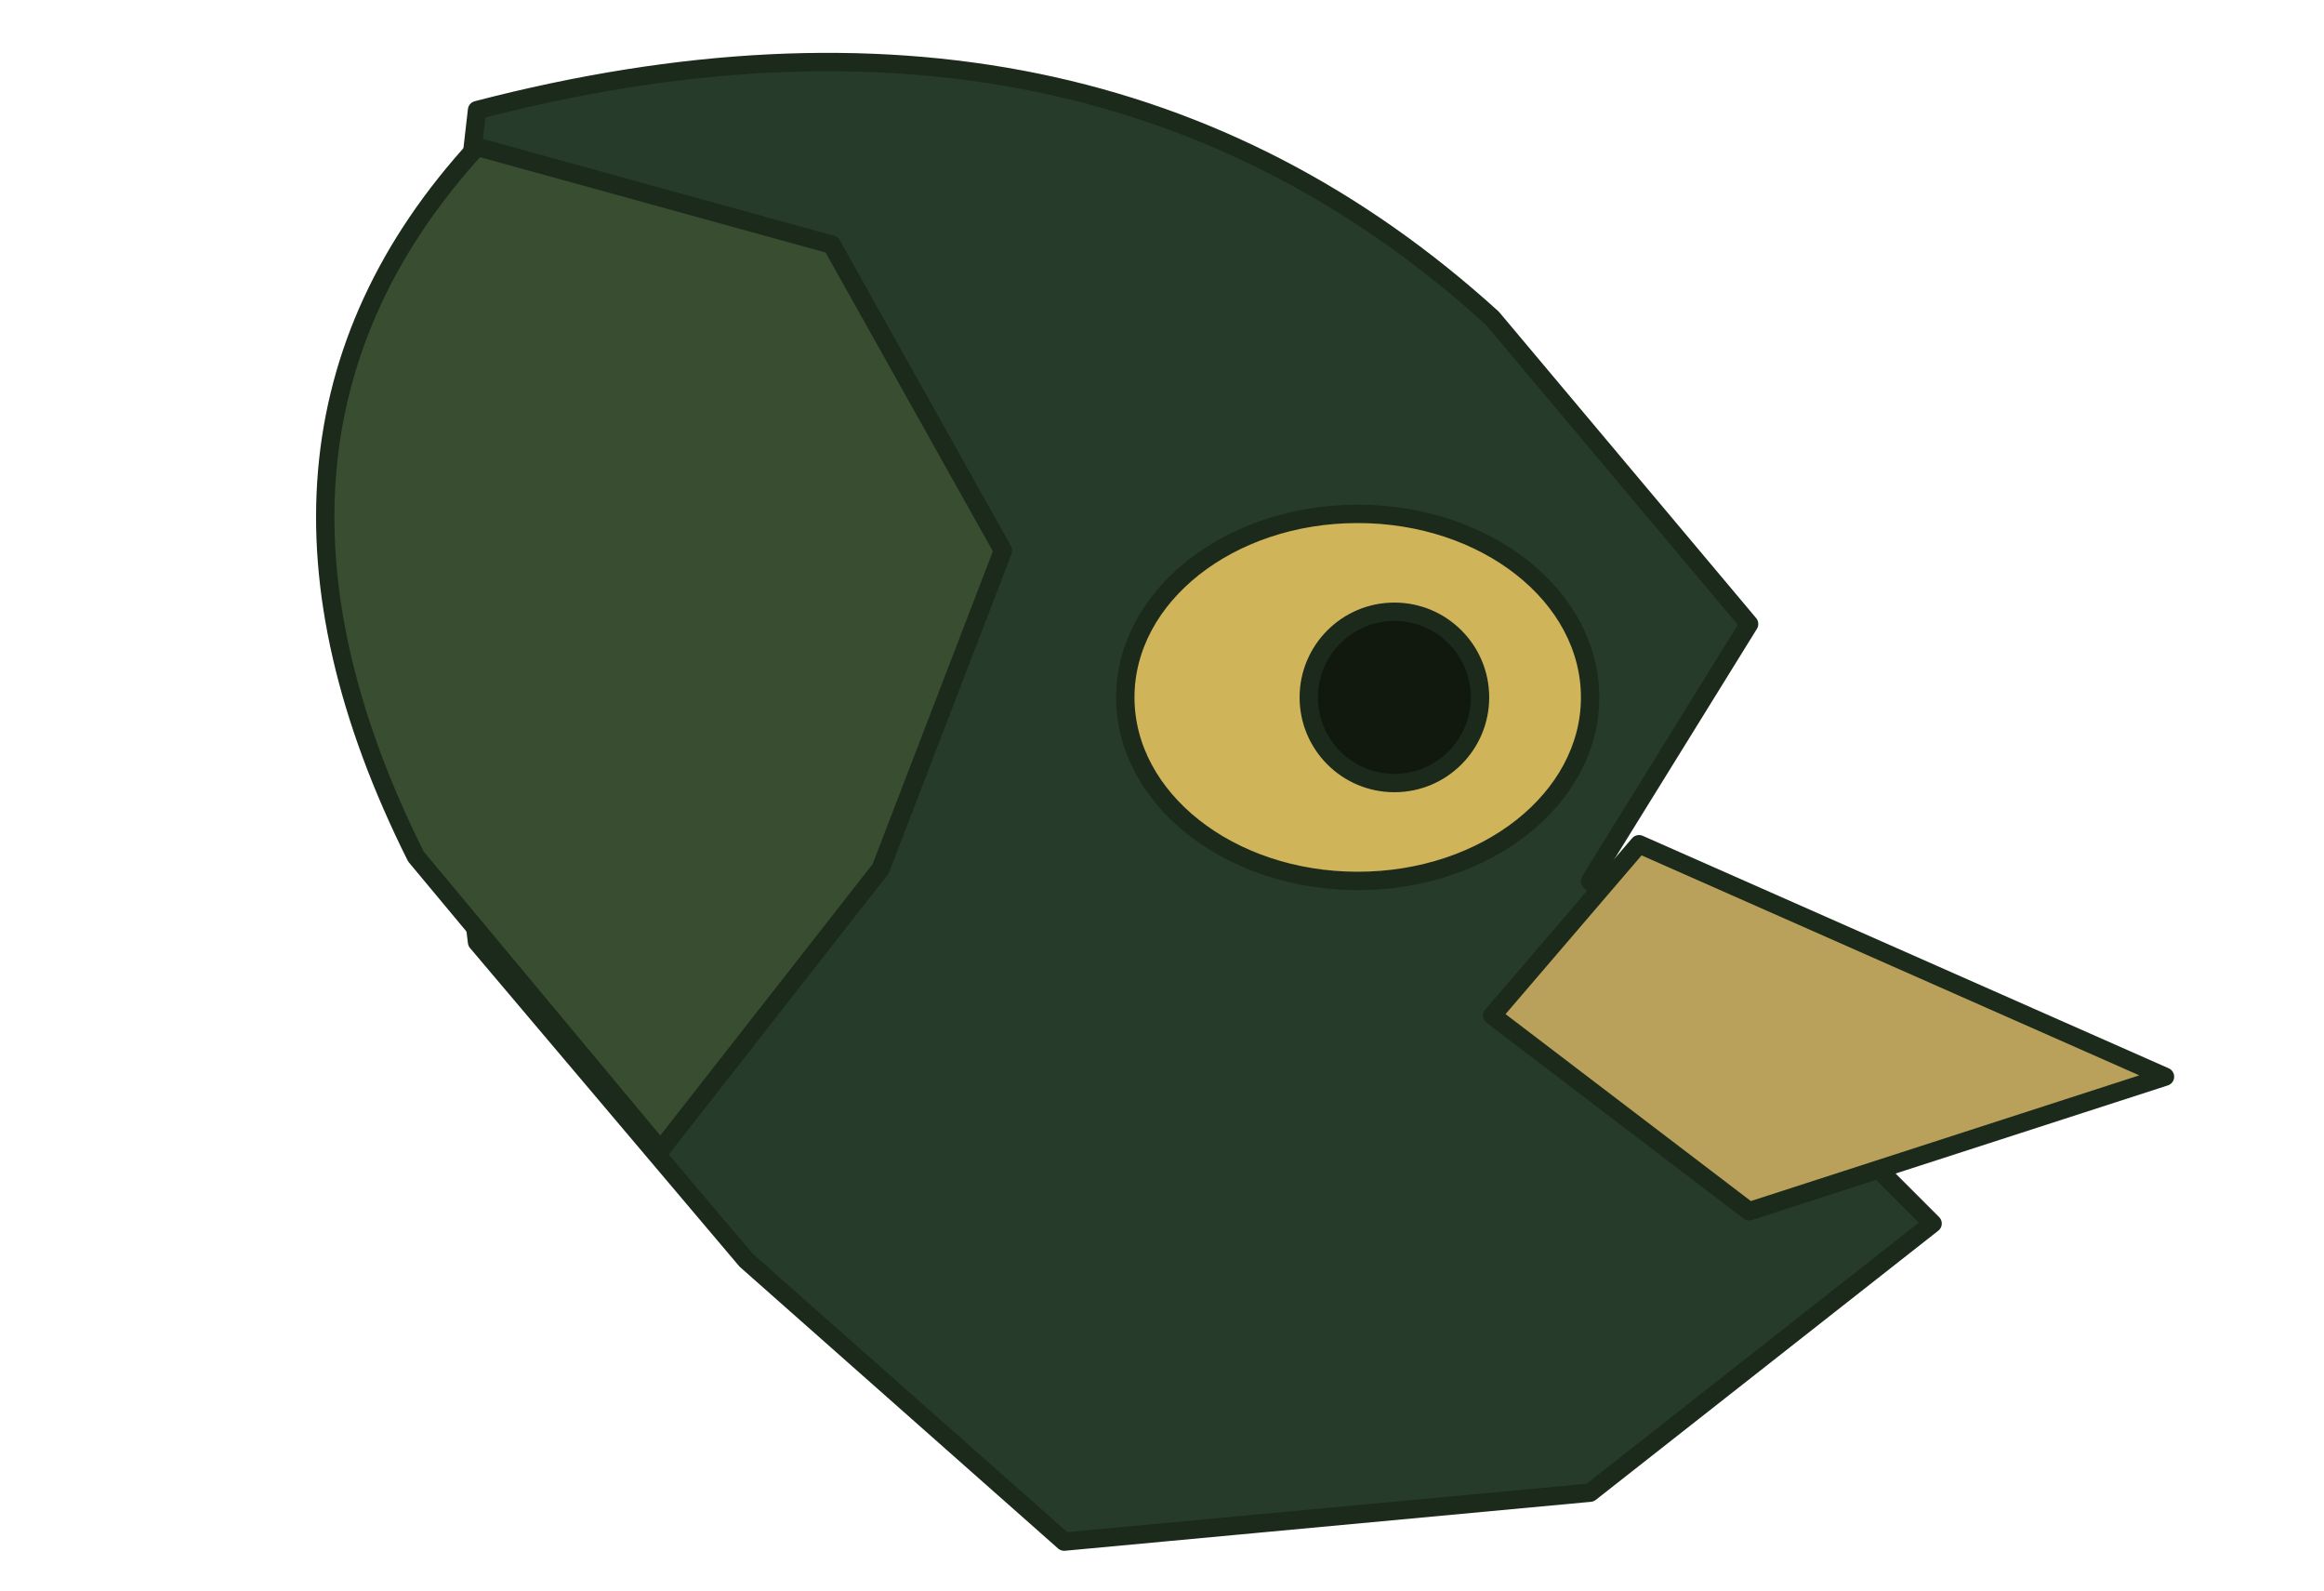
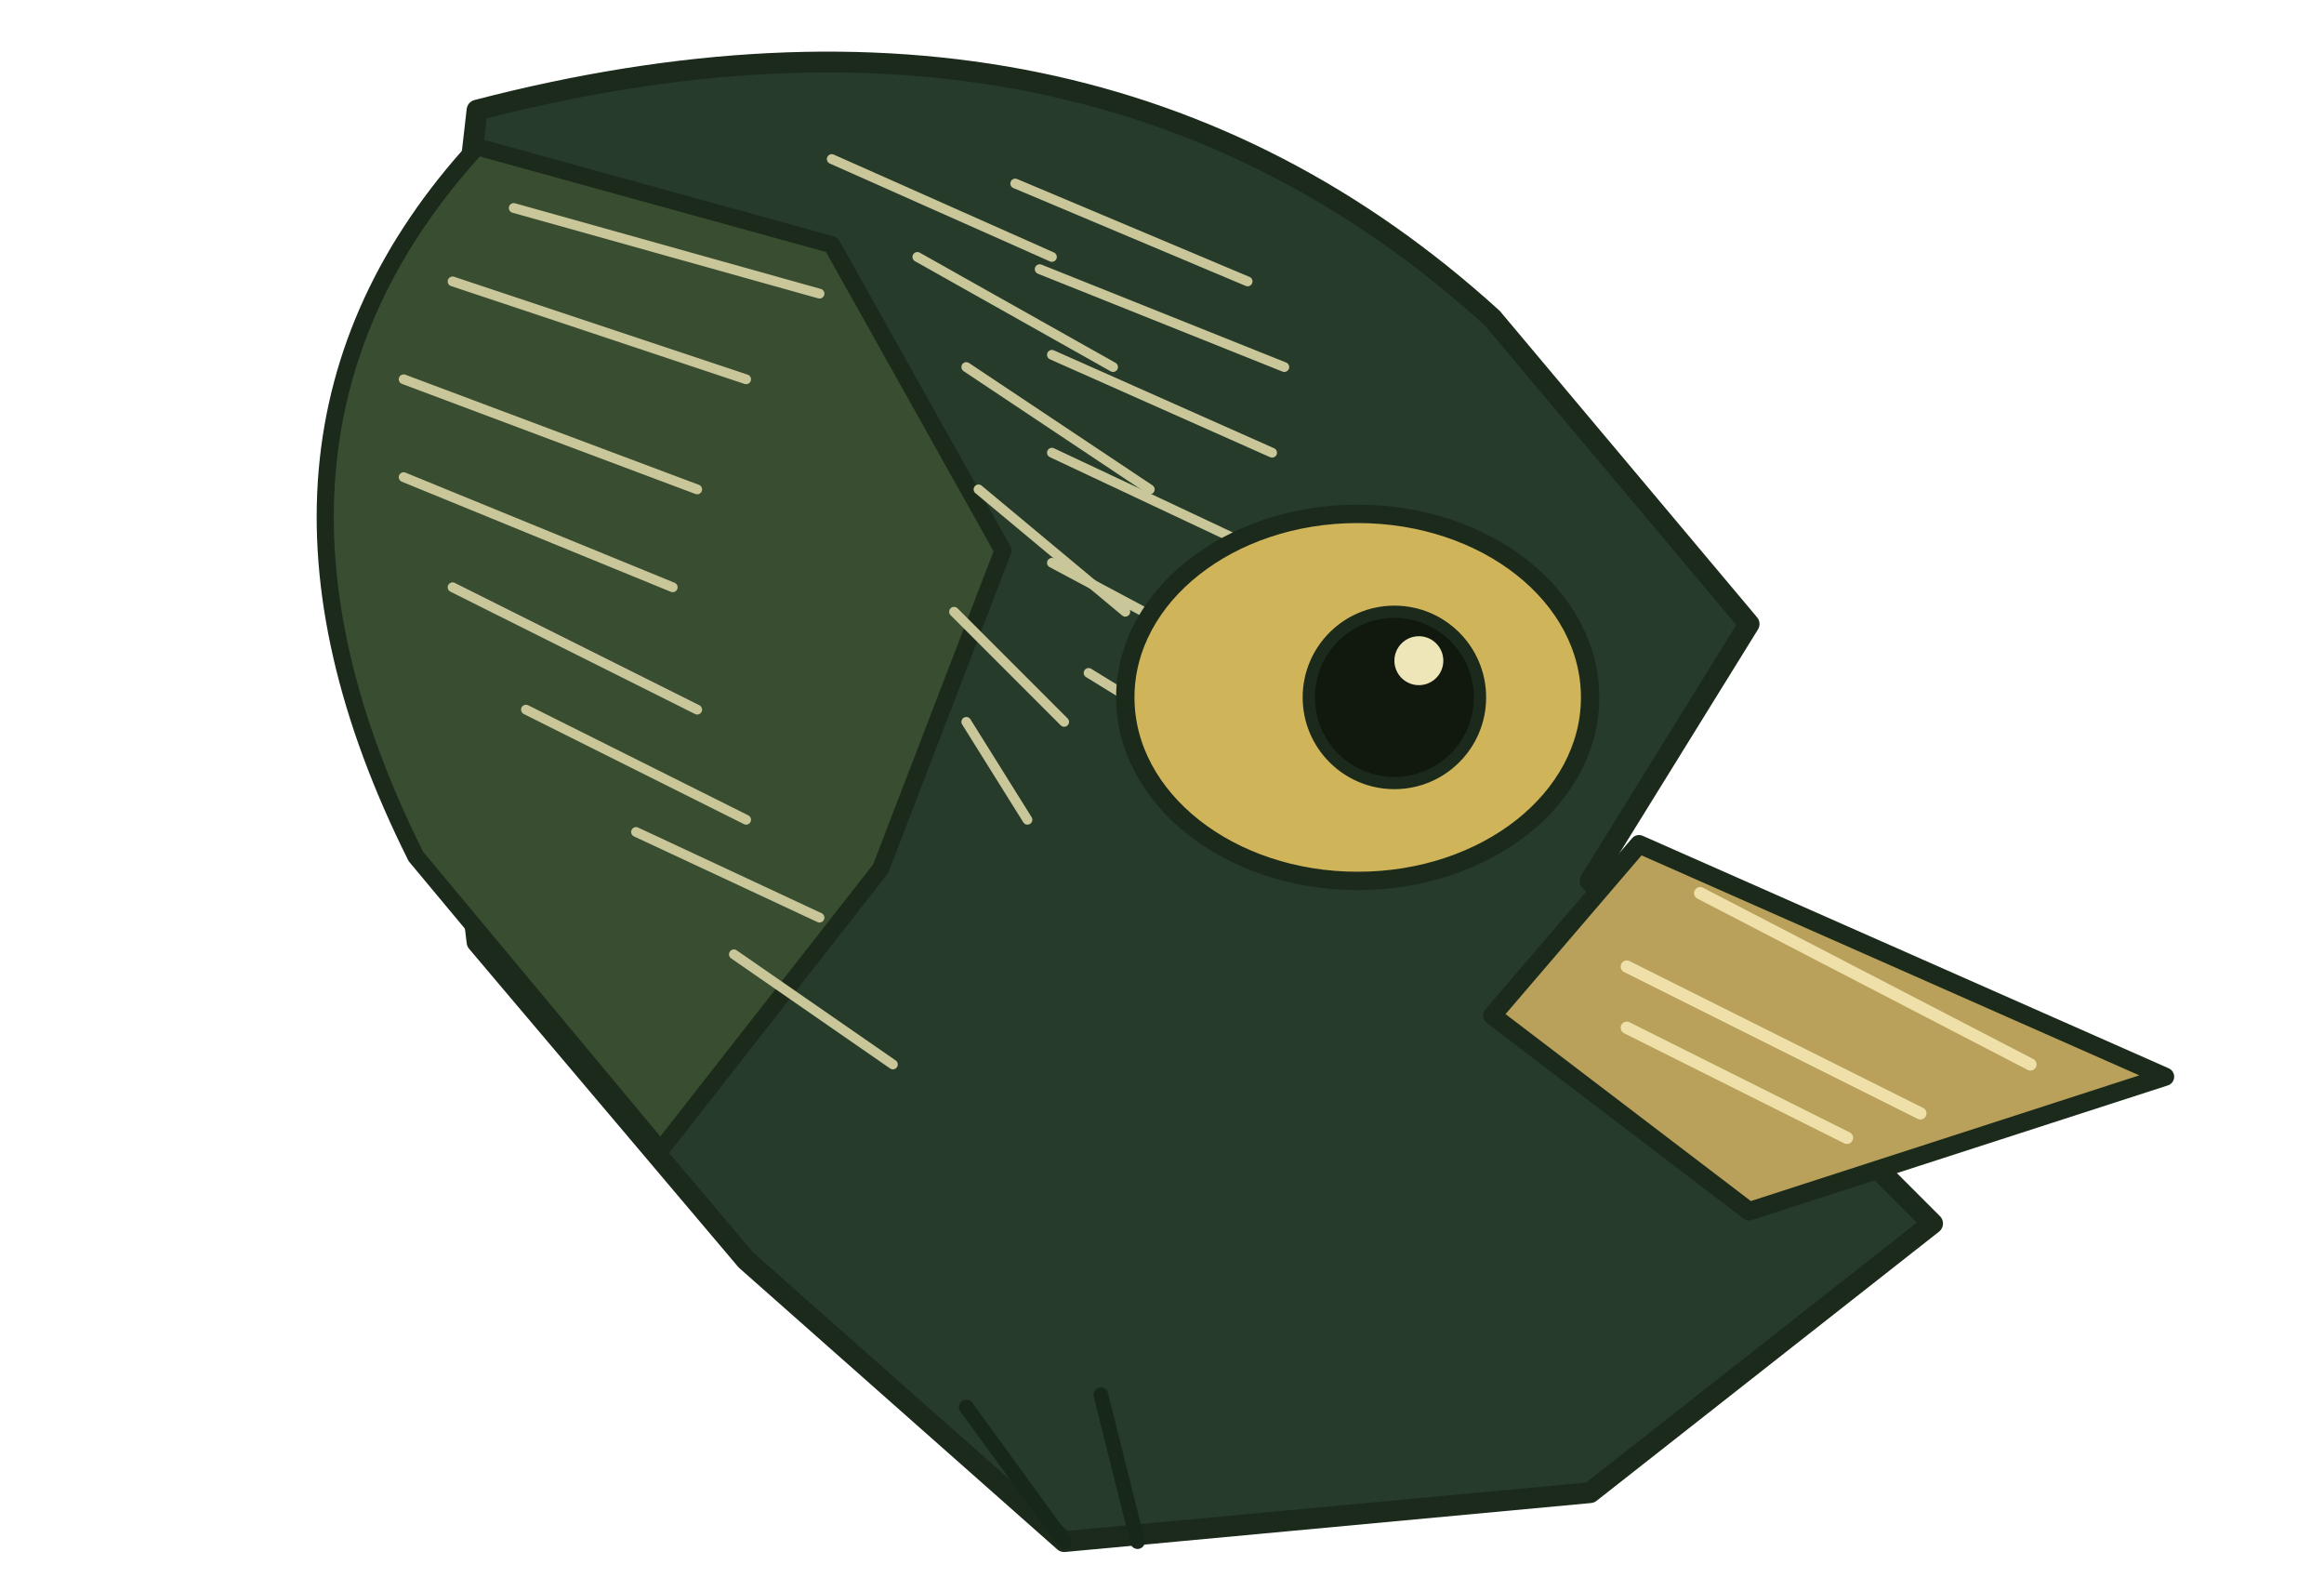
- <svg xmlns="http://www.w3.org/2000/svg" viewBox="0 0 190 130">
-   <g stroke="#1b2a1b" stroke-linejoin="round" stroke-width="1.5">
-     <path fill="#263b29" d="M39 9Q89-4 122 26L143 51 130 72 158 100 130 122 87 126 61 103 39 77 35 44Z" />
-     <path fill="#394d30" d="M39 12Q17 36 34 70L54 94 72 71 82 45 68 20Z" />
-     <ellipse cx="111" cy="57" rx="19" ry="15" fill="#d0b45a" />
-     <circle cx="114" cy="57" r="7" fill="#11190f" />
-     <path fill="#b9a15b" d="M134 69L177 88 143 99 122 83Z" />
+ <svg xmlns="http://www.w3.org/2000/svg" viewBox="0 0 190 130" role="img">
+   <g stroke="#1b2a1b" stroke-linejoin="round" stroke-linecap="round">
+     <path fill="#263b29" stroke-width="1.7" d="M39 9Q89-4 122 26L143 51 130 72 158 100 130 122 87 126 61 103 39 77 35 44Z" />
+     <path fill="#394d30" stroke-width="1.4" d="M39 12Q17 36 34 70L54 94 72 71 82 45 68 20Z" />
+     <g fill="none" stroke="#c9c69a" stroke-width=".8">
+       <path d="M42 17l25 7m-30-1 24 8m-28 0 24 9m-24-1 22 9m-18 0 20 10m-14 0 18 9m-9 1 15 7m-7 3 13 9m-5-74 18 8m-11 0 16 9m-12 0 15 10m-14 0 12 10m-14 0 9 9m-8 0 5 8" />
+       <path d="M83 15l19 8m-17-1 20 8m-19-1 18 8m-18 0 17 8m-17 1 15 8m-12 1 13 8" />
+     </g>
+     <ellipse cx="111" cy="57" rx="19" ry="15" fill="#d0b45a" stroke-width="1.5" />
+     <circle cx="114" cy="57" r="7" fill="#11190f" stroke-width="1" />
+     <circle cx="116" cy="54" r="2" fill="#eee5b9" stroke="none" />
+     <path fill="#b9a15b" stroke-width="1.5" d="M134 69L177 88 143 99 122 83Z" />
+     <path fill="none" stroke="#eee0a8" stroke-width="1" d="M139 73l27 14m-33-8 24 12m-24-7 18 9" />
+     <path fill="none" stroke="#17271a" stroke-width="1.2" d="M87 126l-8-11m14 11-3-12" />
  </g>
</svg>
